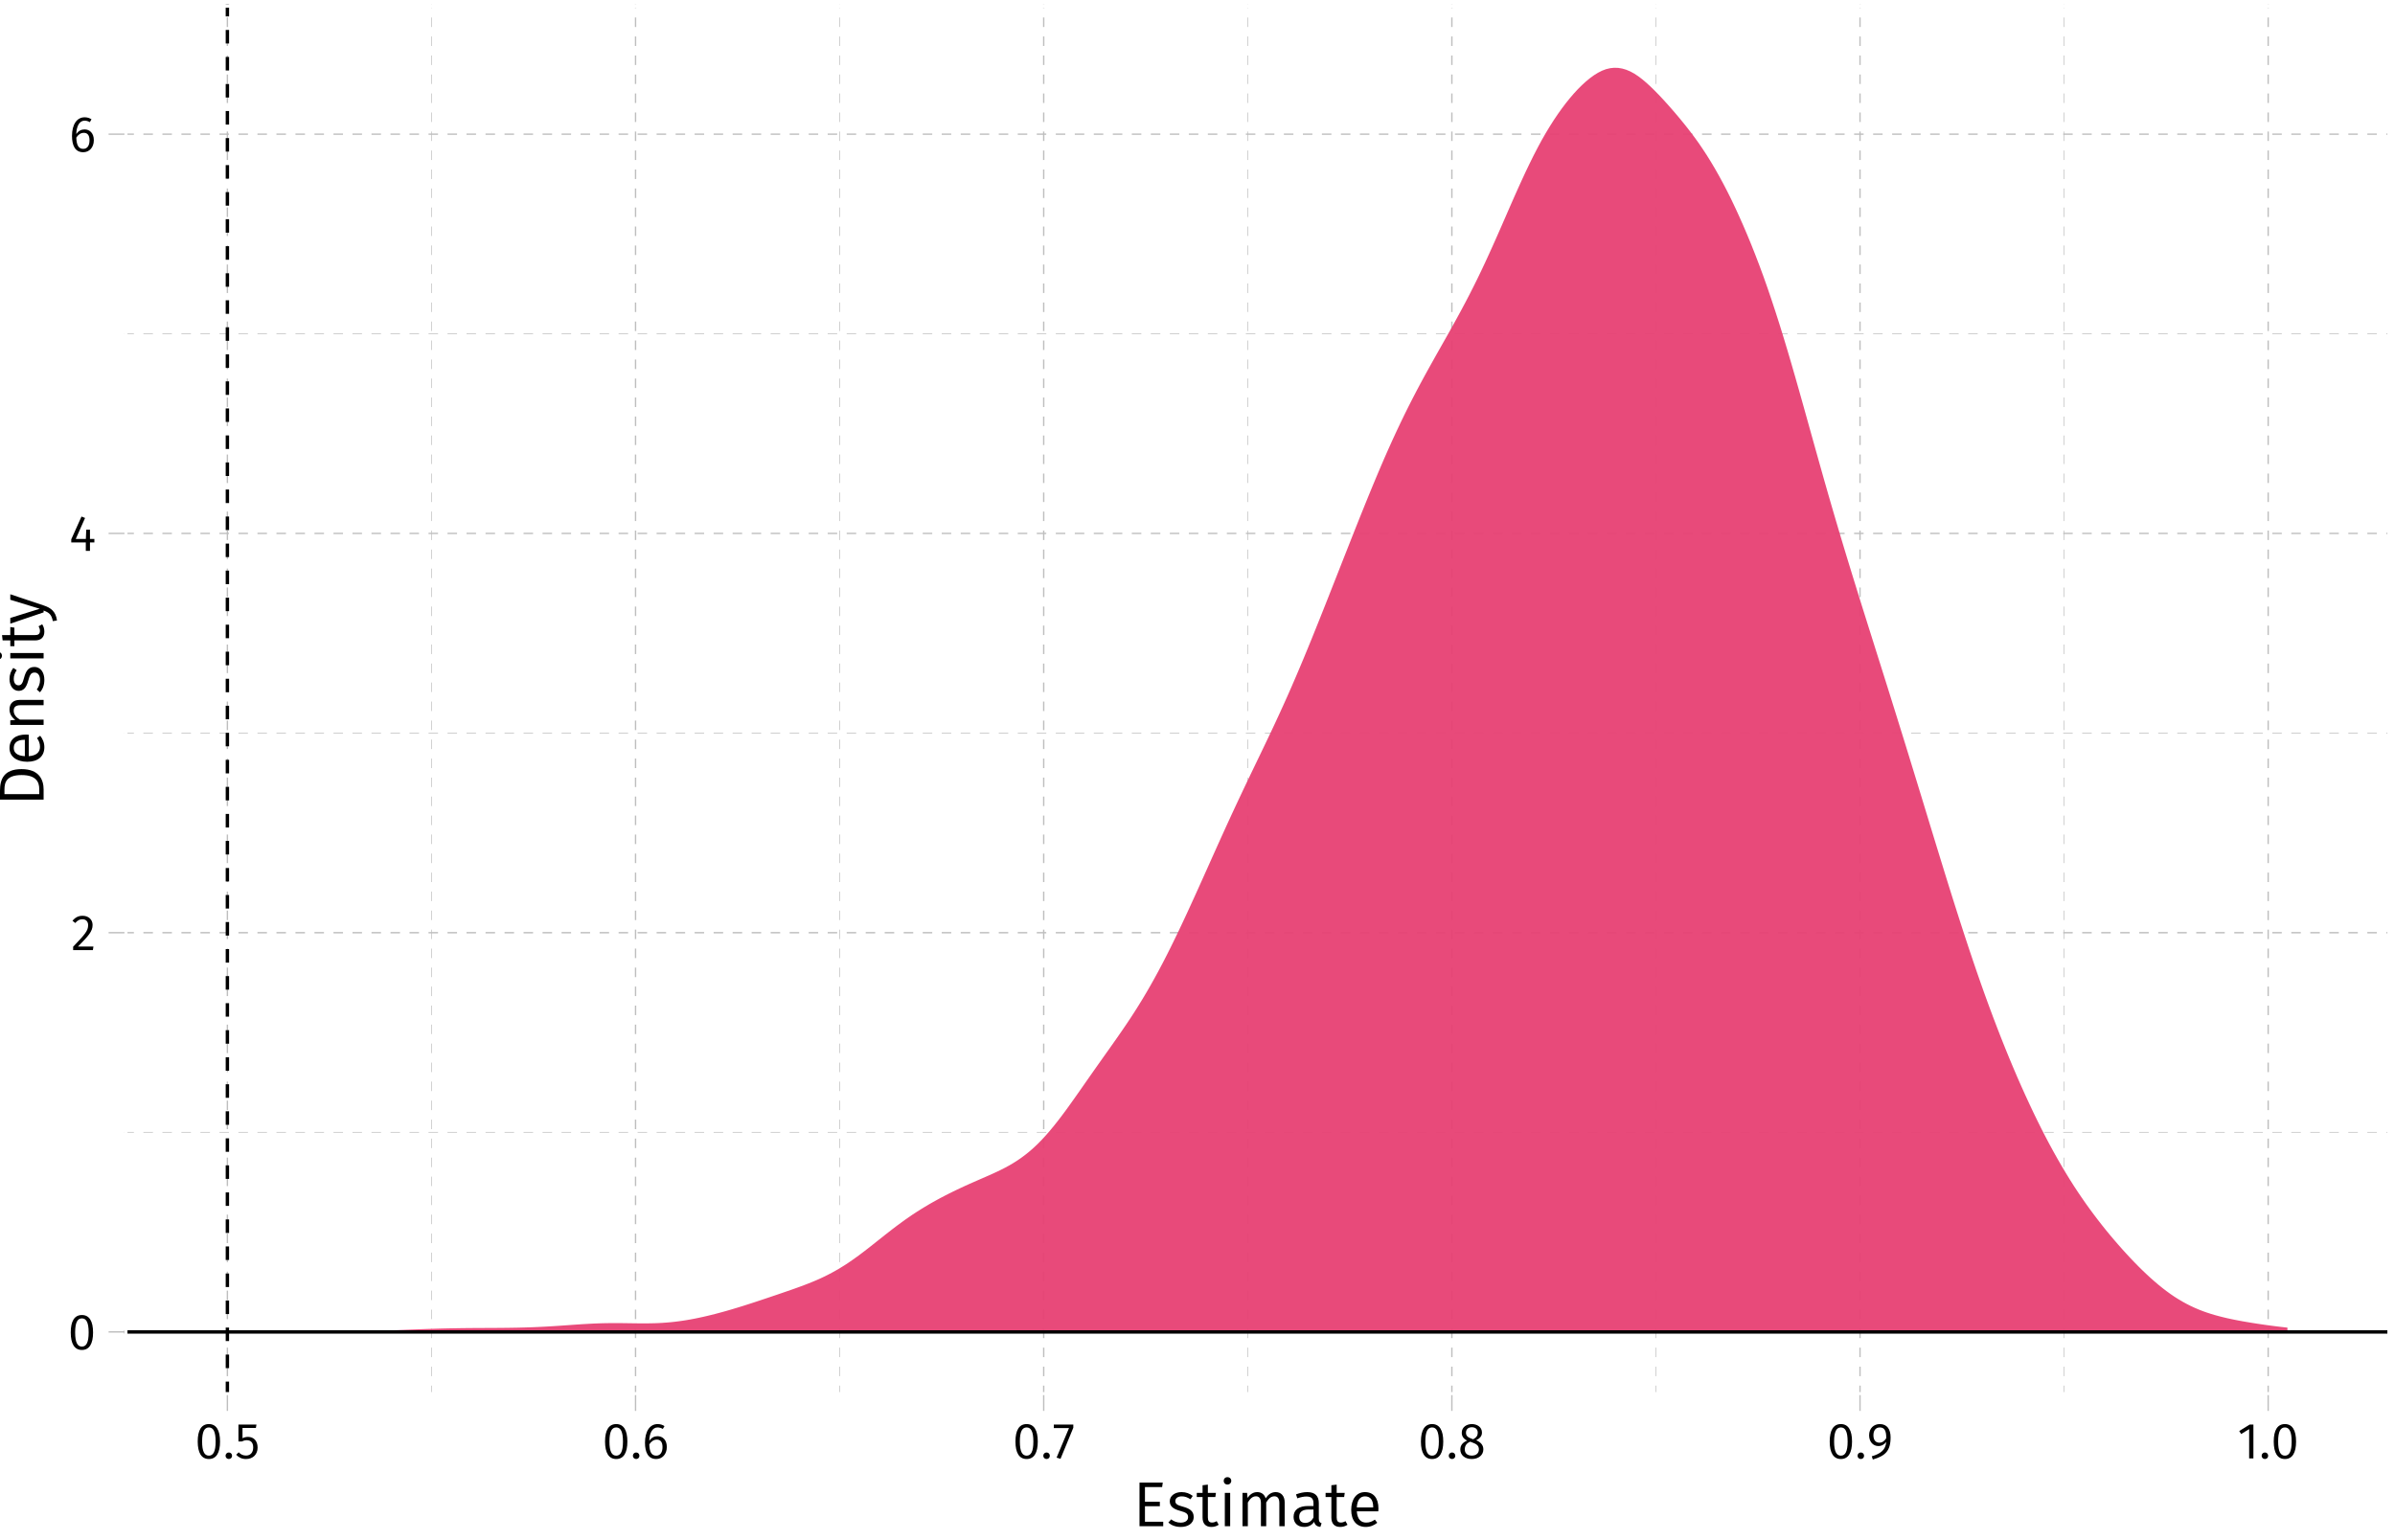
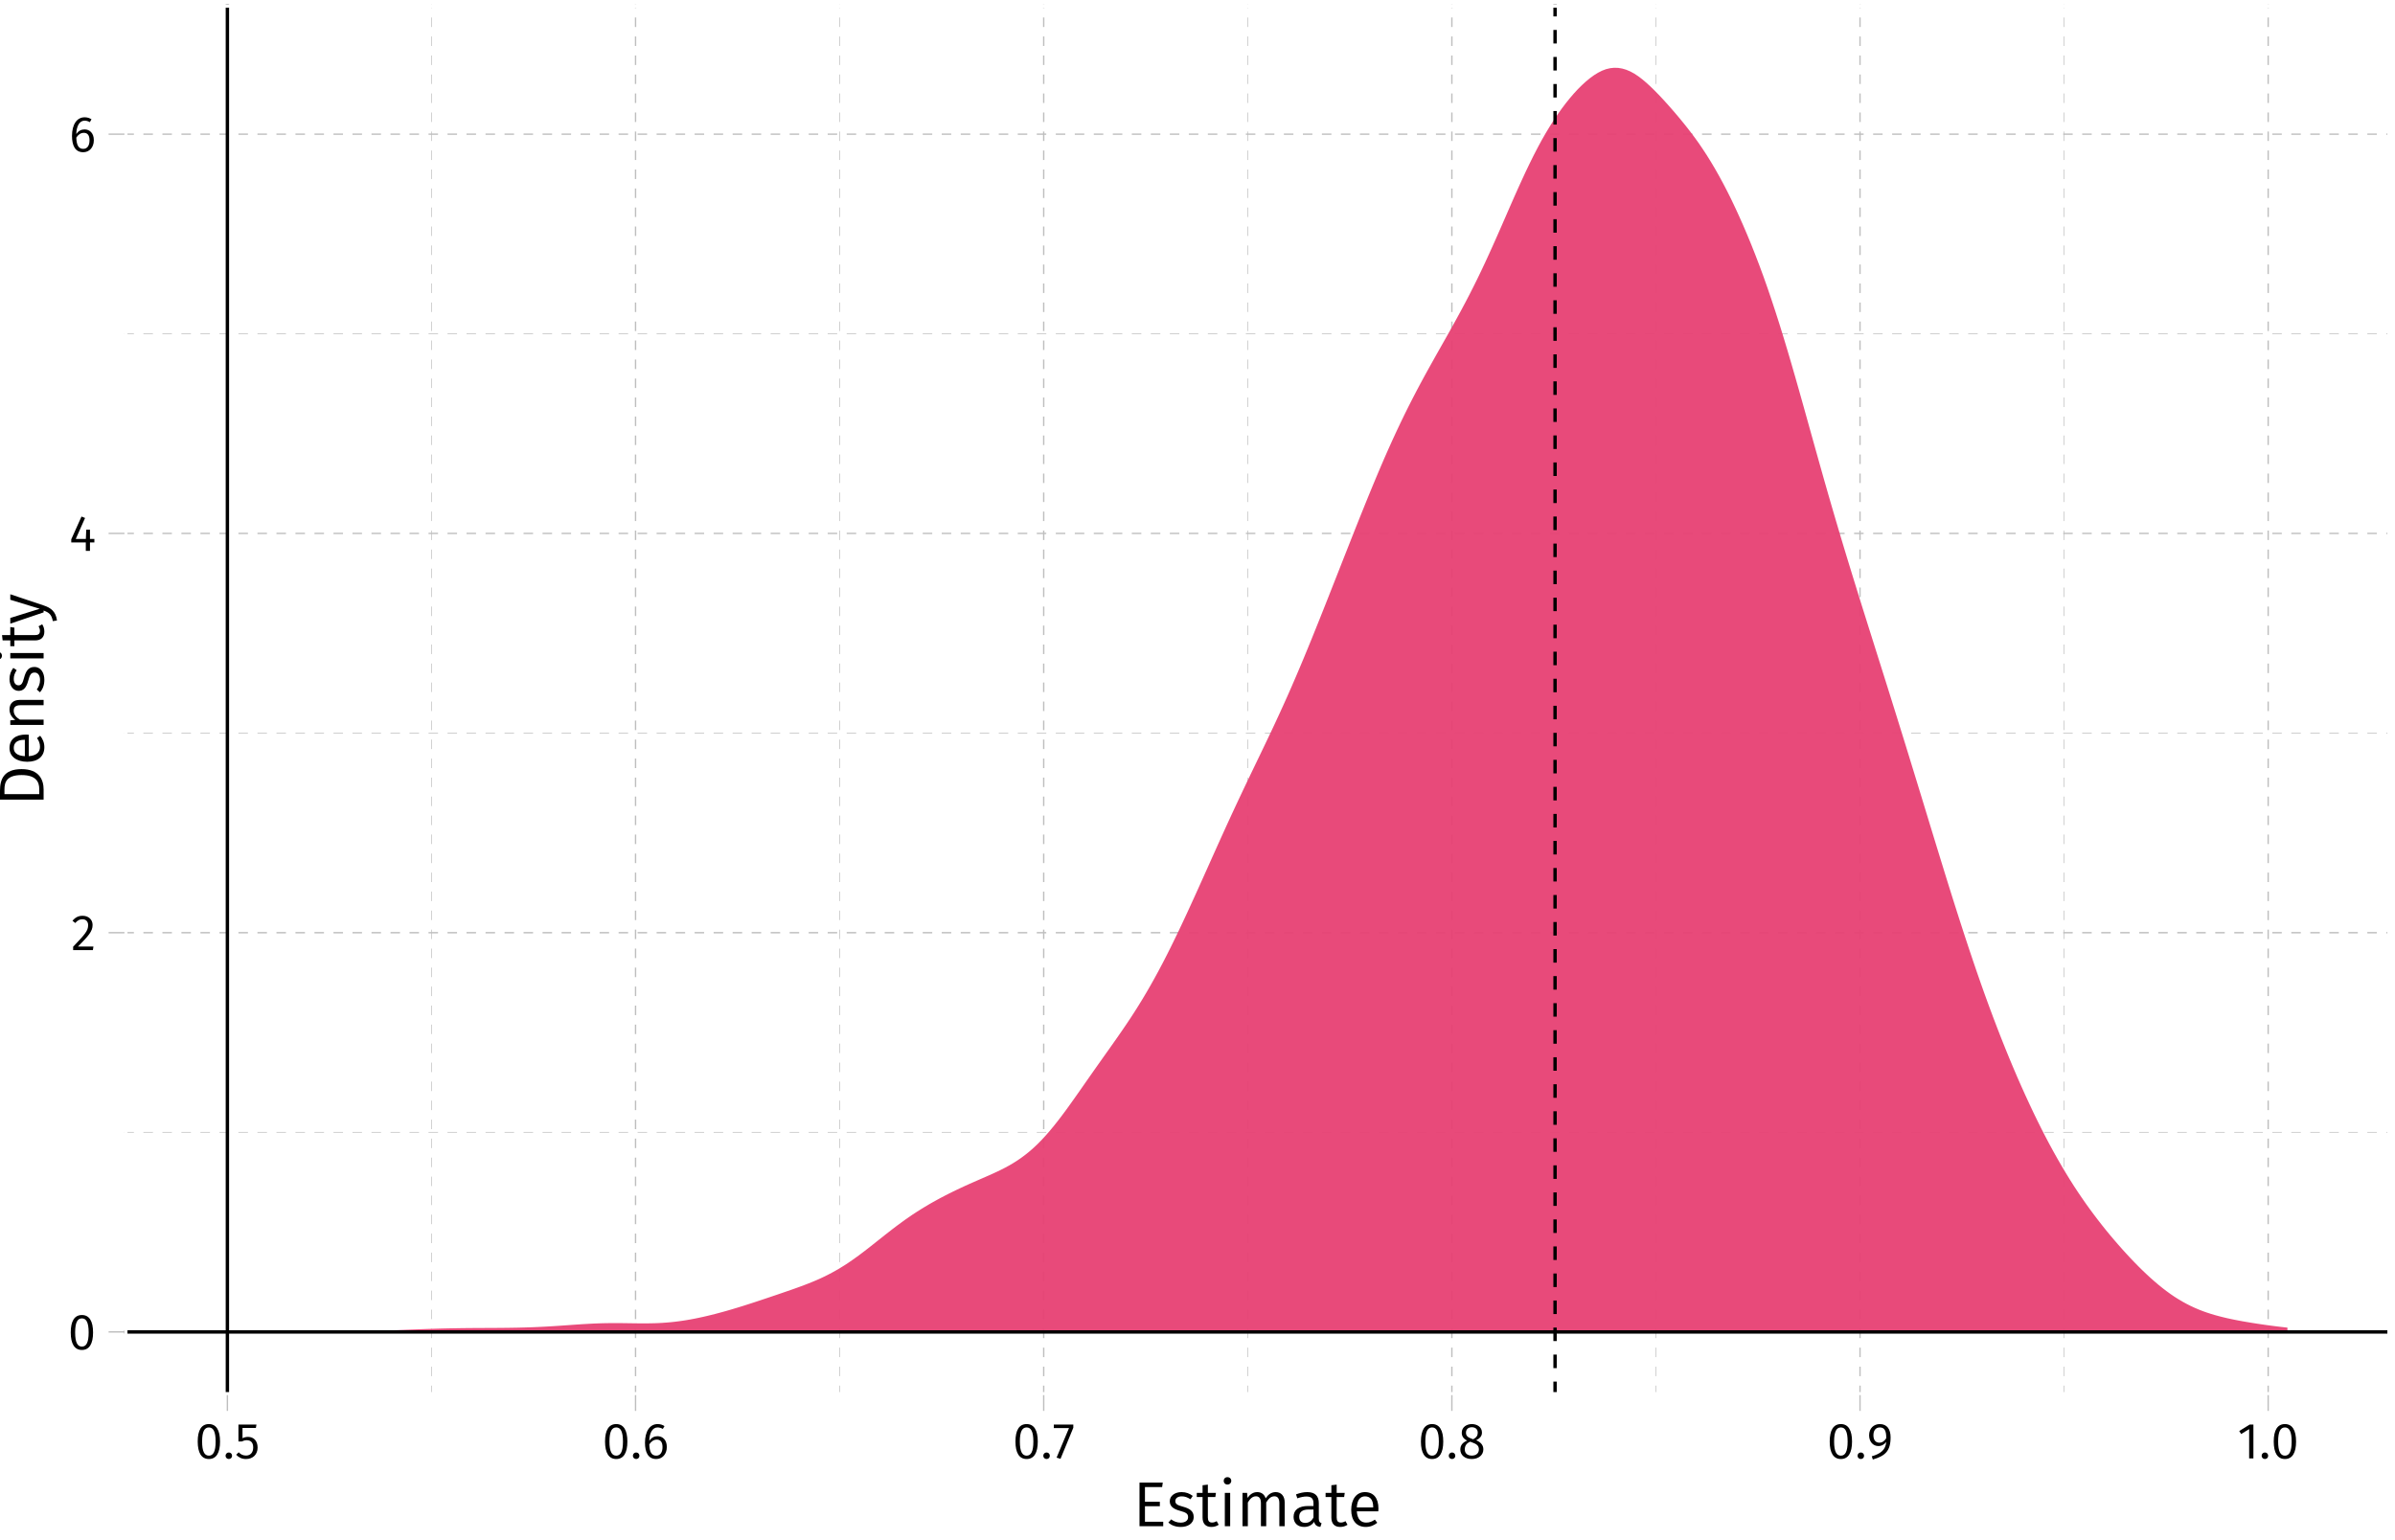
<svg xmlns="http://www.w3.org/2000/svg" xmlns:xlink="http://www.w3.org/1999/xlink" width="756pt" height="486pt" viewBox="0 0 756 486" version="1.1">
  <defs>
    <g>
      <symbol overflow="visible" id="glyph0-0">
        <path style="stroke:none;" d="M 8.688 -16.797 L 1.969 -16.797 L 1.969 5.594 L 8.688 5.594 Z M 7.828 -15.969 L 7.828 4.766 L 2.844 4.766 L 2.844 -15.969 Z M 5.188 -7.219 C 4.562 -7.219 3.703 -7.031 3.703 -6.594 C 3.703 -6.391 3.844 -6.219 4.078 -6.219 C 4.141 -6.219 4.203 -6.234 4.281 -6.266 C 4.562 -6.406 4.781 -6.453 5.125 -6.453 C 5.922 -6.453 6.094 -5.969 6.094 -5.344 C 6.094 -4.5 5.797 -4.172 4.641 -4.109 L 4.641 -2.766 C 4.641 -2.531 4.828 -2.391 5.047 -2.391 C 5.234 -2.391 5.438 -2.531 5.438 -2.766 L 5.438 -3.484 C 6.516 -3.641 6.953 -4.25 6.953 -5.375 C 6.953 -6.344 6.562 -7.219 5.188 -7.219 Z M 5.047 -1.922 C 4.719 -1.922 4.484 -1.688 4.484 -1.359 C 4.484 -1.031 4.719 -0.766 5.047 -0.766 C 5.359 -0.766 5.594 -1.031 5.594 -1.359 C 5.594 -1.688 5.359 -1.922 5.047 -1.922 Z M 5.047 -1.922 " />
      </symbol>
      <symbol overflow="visible" id="glyph0-1">
        <path style="stroke:none;" d="M 4.453 -10.844 C 2.094 -10.844 0.922 -8.906 0.922 -5.344 C 0.922 -1.781 2.094 0.188 4.453 0.188 C 6.797 0.188 7.969 -1.781 7.969 -5.328 C 7.969 -8.891 6.797 -10.844 4.453 -10.844 Z M 4.453 -9.781 C 5.828 -9.781 6.578 -8.516 6.578 -5.328 C 6.578 -2.156 5.828 -0.875 4.453 -0.875 C 3.062 -0.875 2.312 -2.156 2.312 -5.344 C 2.312 -8.516 3.062 -9.781 4.453 -9.781 Z M 4.453 -9.781 " />
      </symbol>
      <symbol overflow="visible" id="glyph0-2">
        <path style="stroke:none;" d="M 3.625 -10.844 C 2.297 -10.844 1.297 -10.312 0.438 -9.266 L 1.312 -8.562 C 2.016 -9.359 2.641 -9.75 3.562 -9.75 C 4.641 -9.75 5.375 -9.062 5.375 -7.891 C 5.375 -6.109 4.453 -5.078 0.641 -1.078 L 0.641 0 L 6.875 0 L 7.047 -1.141 L 2.172 -1.141 C 5.516 -4.531 6.781 -5.922 6.781 -7.953 C 6.781 -9.594 5.562 -10.844 3.625 -10.844 Z M 3.625 -10.844 " />
      </symbol>
      <symbol overflow="visible" id="glyph0-3">
        <path style="stroke:none;" d="M 7.953 -3.766 L 6.562 -3.766 L 6.562 -6.688 L 5.391 -6.688 L 5.266 -3.766 L 2.078 -3.766 L 5.016 -10.391 L 3.891 -10.844 L 0.656 -3.641 L 0.656 -2.672 L 5.25 -2.672 L 5.25 0 L 6.562 0 L 6.562 -2.672 L 7.953 -2.672 Z M 7.953 -3.766 " />
      </symbol>
      <symbol overflow="visible" id="glyph0-4">
        <path style="stroke:none;" d="M 4.875 -7.016 C 3.844 -7.016 2.969 -6.562 2.266 -5.562 C 2.344 -8.094 3.297 -9.781 4.891 -9.781 C 5.5 -9.781 6.047 -9.609 6.547 -9.312 L 7.078 -10.203 C 6.469 -10.609 5.781 -10.844 4.906 -10.844 C 2.438 -10.844 0.922 -8.531 0.922 -4.969 C 0.922 -1.969 1.891 0.188 4.469 0.188 C 6.344 0.188 7.812 -1.281 7.812 -3.609 C 7.812 -5.906 6.453 -7.016 4.875 -7.016 Z M 4.469 -0.875 C 2.969 -0.875 2.359 -2.062 2.281 -4.422 C 2.844 -5.328 3.656 -5.938 4.656 -5.938 C 5.703 -5.938 6.453 -5.312 6.453 -3.578 C 6.453 -1.969 5.781 -0.875 4.469 -0.875 Z M 4.469 -0.875 " />
      </symbol>
      <symbol overflow="visible" id="glyph0-5">
        <path style="stroke:none;" d="M 1.844 -1.875 C 1.266 -1.875 0.812 -1.406 0.812 -0.844 C 0.812 -0.266 1.266 0.188 1.844 0.188 C 2.453 0.188 2.875 -0.266 2.875 -0.844 C 2.875 -1.406 2.453 -1.875 1.844 -1.875 Z M 1.844 -1.875 " />
      </symbol>
      <symbol overflow="visible" id="glyph0-6">
        <path style="stroke:none;" d="M 6.859 -10.688 L 1.172 -10.688 L 1.172 -5.344 L 2.219 -5.344 C 2.75 -5.609 3.188 -5.75 3.797 -5.75 C 4.938 -5.75 5.828 -5.141 5.828 -3.453 C 5.828 -1.844 4.938 -0.906 3.562 -0.906 C 2.609 -0.906 1.922 -1.25 1.25 -1.938 L 0.453 -1.156 C 1.266 -0.312 2.219 0.188 3.562 0.188 C 5.781 0.188 7.219 -1.297 7.219 -3.422 C 7.219 -5.531 6 -6.797 4.188 -6.797 C 3.578 -6.797 3.016 -6.656 2.453 -6.375 L 2.453 -9.625 L 6.672 -9.625 Z M 6.859 -10.688 " />
      </symbol>
      <symbol overflow="visible" id="glyph0-7">
        <path style="stroke:none;" d="M 6.578 -10.688 L 0.422 -10.688 L 0.422 -9.578 L 5.219 -9.578 L 1.297 -0.25 L 2.531 0.141 L 6.578 -9.688 Z M 6.578 -10.688 " />
      </symbol>
      <symbol overflow="visible" id="glyph0-8">
        <path style="stroke:none;" d="M 5.75 -5.734 C 6.969 -6.359 7.578 -7.078 7.578 -8.156 C 7.578 -9.969 5.969 -10.844 4.391 -10.844 C 2.781 -10.844 1.203 -9.906 1.203 -8.125 C 1.203 -7.016 1.734 -6.203 2.906 -5.625 C 1.547 -5.062 0.75 -4.203 0.75 -2.812 C 0.75 -1.062 2.172 0.188 4.359 0.188 C 6.516 0.188 8.016 -1.062 8.016 -2.844 C 8.016 -4.188 7.234 -5.109 5.75 -5.734 Z M 4.391 -9.844 C 5.562 -9.844 6.25 -9.172 6.25 -8.109 C 6.25 -7.188 5.828 -6.609 4.812 -6.047 L 4.5 -6.156 C 3.234 -6.594 2.531 -7.031 2.531 -8.109 C 2.531 -9.219 3.266 -9.844 4.391 -9.844 Z M 4.375 -0.891 C 3.016 -0.891 2.156 -1.594 2.156 -2.812 C 2.156 -4.016 2.688 -4.766 3.844 -5.281 L 4.266 -5.141 C 5.984 -4.531 6.609 -4.016 6.609 -2.828 C 6.609 -1.641 5.75 -0.891 4.375 -0.891 Z M 4.375 -0.891 " />
      </symbol>
      <symbol overflow="visible" id="glyph0-9">
        <path style="stroke:none;" d="M 4.125 -10.844 C 2.266 -10.844 0.75 -9.547 0.75 -7.328 C 0.75 -5.219 2.031 -3.906 3.703 -3.906 C 4.781 -3.906 5.641 -4.484 6.141 -5.234 C 6.031 -2.734 4.344 -1.453 1.594 -0.672 L 1.922 0.344 C 5.766 -0.781 7.531 -2.281 7.531 -6.656 C 7.531 -9.203 6.422 -10.844 4.125 -10.844 Z M 3.969 -4.969 C 2.875 -4.969 2.109 -5.734 2.109 -7.297 C 2.109 -8.875 2.859 -9.781 4.156 -9.781 C 5.547 -9.781 6.203 -8.797 6.156 -6.375 C 5.609 -5.5 4.906 -4.969 3.969 -4.969 Z M 3.969 -4.969 " />
      </symbol>
      <symbol overflow="visible" id="glyph0-10">
        <path style="stroke:none;" d="M 5.062 -10.688 L 3.875 -10.688 L 0.594 -8.656 L 1.188 -7.703 L 3.719 -9.25 L 3.719 0 L 5.062 0 Z M 5.062 -10.688 " />
      </symbol>
      <symbol overflow="visible" id="glyph1-0">
        <path style="stroke:none;" d="M 10.859 -21 L 2.453 -21 L 2.453 7 L 10.859 7 Z M 9.781 -19.953 L 9.781 5.953 L 3.562 5.953 L 3.562 -19.953 Z M 6.484 -9.016 C 5.703 -9.016 4.625 -8.781 4.625 -8.234 C 4.625 -7.984 4.797 -7.781 5.094 -7.781 C 5.188 -7.781 5.266 -7.797 5.359 -7.844 C 5.703 -8 5.984 -8.062 6.406 -8.062 C 7.406 -8.062 7.625 -7.453 7.625 -6.688 C 7.625 -5.625 7.234 -5.219 5.797 -5.141 L 5.797 -3.453 C 5.797 -3.156 6.047 -2.984 6.297 -2.984 C 6.547 -2.984 6.797 -3.156 6.797 -3.453 L 6.797 -4.359 C 8.141 -4.562 8.703 -5.312 8.703 -6.719 C 8.703 -7.922 8.203 -9.016 6.484 -9.016 Z M 6.297 -2.406 C 5.906 -2.406 5.594 -2.094 5.594 -1.703 C 5.594 -1.281 5.906 -0.953 6.297 -0.953 C 6.703 -0.953 7 -1.281 7 -1.703 C 7 -2.094 6.703 -2.406 6.297 -2.406 Z M 6.297 -2.406 " />
      </symbol>
      <symbol overflow="visible" id="glyph1-1">
        <path style="stroke:none;" d="M 9.406 -13.766 L 2.062 -13.766 L 2.062 0 L 9.547 0 L 9.547 -1.406 L 3.781 -1.406 L 3.781 -6.312 L 8.484 -6.312 L 8.484 -7.719 L 3.781 -7.719 L 3.781 -12.359 L 9.203 -12.359 Z M 9.406 -13.766 " />
      </symbol>
      <symbol overflow="visible" id="glyph1-2">
        <path style="stroke:none;" d="M 4.734 -10.766 C 2.594 -10.766 1.016 -9.562 1.016 -7.906 C 1.016 -6.422 1.922 -5.484 4.188 -4.875 C 6.266 -4.312 6.797 -3.922 6.797 -2.812 C 6.797 -1.766 5.859 -1.125 4.453 -1.125 C 3.281 -1.125 2.312 -1.516 1.453 -2.156 L 0.562 -1.141 C 1.484 -0.344 2.719 0.234 4.5 0.234 C 6.625 0.234 8.562 -0.781 8.562 -2.922 C 8.562 -4.766 7.312 -5.594 5.094 -6.188 C 3.359 -6.641 2.766 -7.047 2.766 -7.938 C 2.766 -8.844 3.562 -9.422 4.797 -9.422 C 5.797 -9.422 6.594 -9.125 7.547 -8.5 L 8.266 -9.562 C 7.266 -10.312 6.188 -10.766 4.734 -10.766 Z M 4.734 -10.766 " />
      </symbol>
      <symbol overflow="visible" id="glyph1-3">
        <path style="stroke:none;" d="M 6.5 -1.594 C 5.984 -1.297 5.547 -1.156 5.047 -1.156 C 4.094 -1.156 3.719 -1.688 3.719 -2.781 L 3.719 -9.219 L 6.078 -9.219 L 6.266 -10.516 L 3.719 -10.516 L 3.719 -13.125 L 2.047 -12.938 L 2.047 -10.516 L 0.219 -10.516 L 0.219 -9.219 L 2.047 -9.219 L 2.047 -2.703 C 2.047 -0.781 3.078 0.234 4.812 0.234 C 5.703 0.234 6.453 0 7.141 -0.453 Z M 6.5 -1.594 " />
      </symbol>
      <symbol overflow="visible" id="glyph1-4">
        <path style="stroke:none;" d="M 2.781 -15.484 C 2.078 -15.484 1.594 -14.984 1.594 -14.312 C 1.594 -13.656 2.078 -13.156 2.781 -13.156 C 3.5 -13.156 3.984 -13.656 3.984 -14.312 C 3.984 -14.984 3.5 -15.484 2.781 -15.484 Z M 3.641 -10.516 L 1.953 -10.516 L 1.953 0 L 3.641 0 Z M 3.641 -10.516 " />
      </symbol>
      <symbol overflow="visible" id="glyph1-5">
        <path style="stroke:none;" d="M 12.438 -10.766 C 11.016 -10.766 10.016 -9.953 9.266 -8.797 C 8.875 -10.016 7.938 -10.766 6.625 -10.766 C 5.266 -10.766 4.281 -10.016 3.547 -8.938 L 3.406 -10.516 L 1.953 -10.516 L 1.953 0 L 3.641 0 L 3.641 -7.5 C 4.359 -8.656 5.062 -9.438 6.219 -9.438 C 7.078 -9.438 7.766 -8.922 7.766 -7.297 L 7.766 0 L 9.438 0 L 9.438 -7.5 C 10.188 -8.656 10.859 -9.438 12.047 -9.438 C 12.906 -9.438 13.578 -8.922 13.578 -7.297 L 13.578 0 L 15.266 0 L 15.266 -7.547 C 15.266 -9.516 14.156 -10.766 12.438 -10.766 Z M 12.438 -10.766 " />
      </symbol>
      <symbol overflow="visible" id="glyph1-6">
        <path style="stroke:none;" d="M 8.922 -2.422 L 8.922 -7.297 C 8.922 -9.484 7.781 -10.766 5.281 -10.766 C 4.125 -10.766 2.984 -10.516 1.719 -10.047 L 2.141 -8.797 C 3.219 -9.188 4.188 -9.375 4.984 -9.375 C 6.5 -9.375 7.234 -8.781 7.234 -7.219 L 7.234 -6.375 L 5.516 -6.375 C 2.641 -6.375 0.953 -5.188 0.953 -2.938 C 0.953 -1.062 2.203 0.234 4.281 0.234 C 5.578 0.234 6.703 -0.266 7.438 -1.375 C 7.719 -0.312 8.375 0.094 9.406 0.234 L 9.797 -0.938 C 9.234 -1.141 8.922 -1.438 8.922 -2.422 Z M 4.656 -1.047 C 3.406 -1.047 2.734 -1.734 2.734 -3.016 C 2.734 -4.516 3.781 -5.266 5.734 -5.266 L 7.234 -5.266 L 7.234 -2.766 C 6.641 -1.625 5.797 -1.047 4.656 -1.047 Z M 4.656 -1.047 " />
      </symbol>
      <symbol overflow="visible" id="glyph1-7">
        <path style="stroke:none;" d="M 9.781 -5.594 C 9.781 -8.781 8.312 -10.766 5.5 -10.766 C 2.812 -10.766 1.188 -8.453 1.188 -5.156 C 1.188 -1.812 2.875 0.234 5.781 0.234 C 7.219 0.234 8.375 -0.266 9.406 -1.078 L 8.656 -2.078 C 7.734 -1.438 6.953 -1.141 5.906 -1.141 C 4.297 -1.141 3.141 -2.141 2.953 -4.688 L 9.734 -4.688 C 9.766 -4.906 9.781 -5.234 9.781 -5.594 Z M 8.125 -5.922 L 2.953 -5.922 C 3.094 -8.375 4.078 -9.422 5.547 -9.422 C 7.281 -9.422 8.125 -8.203 8.125 -6.078 Z M 8.125 -5.922 " />
      </symbol>
      <symbol overflow="visible" id="glyph2-0">
        <path style="stroke:none;" d="M -21 -10.859 L -21 -2.453 L 7 -2.453 L 7 -10.859 Z M -19.953 -9.781 L 5.953 -9.781 L 5.953 -3.562 L -19.953 -3.562 Z M -9.016 -6.484 C -9.016 -5.703 -8.781 -4.625 -8.234 -4.625 C -7.984 -4.625 -7.781 -4.797 -7.781 -5.094 C -7.781 -5.188 -7.797 -5.266 -7.844 -5.359 C -8 -5.703 -8.062 -5.984 -8.062 -6.406 C -8.062 -7.406 -7.453 -7.625 -6.688 -7.625 C -5.625 -7.625 -5.219 -7.234 -5.141 -5.797 L -3.453 -5.797 C -3.156 -5.797 -2.984 -6.047 -2.984 -6.297 C -2.984 -6.547 -3.156 -6.797 -3.453 -6.797 L -4.359 -6.797 C -4.562 -8.141 -5.312 -8.703 -6.719 -8.703 C -7.922 -8.703 -9.016 -8.203 -9.016 -6.484 Z M -2.406 -6.297 C -2.406 -5.906 -2.094 -5.594 -1.703 -5.594 C -1.281 -5.594 -0.953 -5.906 -0.953 -6.297 C -0.953 -6.703 -1.281 -7 -1.703 -7 C -2.094 -7 -2.406 -6.703 -2.406 -6.297 Z M -2.406 -6.297 " />
      </symbol>
      <symbol overflow="visible" id="glyph2-1">
        <path style="stroke:none;" d="M -13.766 -4.906 L -13.766 -2.062 L 0 -2.062 L 0 -5.266 C 0 -8.203 -1.312 -11.688 -6.953 -11.688 C -12.656 -11.688 -13.766 -8.344 -13.766 -4.906 Z M -12.359 -5.266 C -12.359 -7.5 -11.703 -9.812 -6.953 -9.812 C -2.344 -9.812 -1.375 -7.594 -1.375 -5.406 L -1.375 -3.781 L -12.359 -3.781 Z M -12.359 -5.266 " />
      </symbol>
      <symbol overflow="visible" id="glyph2-2">
        <path style="stroke:none;" d="M -5.594 -9.781 C -8.781 -9.781 -10.766 -8.312 -10.766 -5.5 C -10.766 -2.812 -8.453 -1.188 -5.156 -1.188 C -1.812 -1.188 0.234 -2.875 0.234 -5.781 C 0.234 -7.219 -0.266 -8.375 -1.078 -9.406 L -2.078 -8.656 C -1.438 -7.734 -1.141 -6.953 -1.141 -5.906 C -1.141 -4.297 -2.141 -3.141 -4.688 -2.953 L -4.688 -9.734 C -4.906 -9.766 -5.234 -9.781 -5.594 -9.781 Z M -5.922 -8.125 L -5.922 -2.953 C -8.375 -3.094 -9.422 -4.078 -9.422 -5.547 C -9.422 -7.281 -8.203 -8.125 -6.078 -8.125 Z M -5.922 -8.125 " />
      </symbol>
      <symbol overflow="visible" id="glyph2-3">
        <path style="stroke:none;" d="M -10.766 -6.844 C -10.766 -5.422 -10.016 -4.312 -8.938 -3.547 L -10.516 -3.406 L -10.516 -1.953 L 0 -1.953 L 0 -3.641 L -7.5 -3.641 C -8.656 -4.359 -9.438 -5.203 -9.438 -6.438 C -9.438 -7.516 -8.922 -8.188 -7.297 -8.188 L 0 -8.188 L 0 -9.859 L -7.547 -9.859 C -9.547 -9.859 -10.766 -8.766 -10.766 -6.844 Z M -10.766 -6.844 " />
      </symbol>
      <symbol overflow="visible" id="glyph2-4">
        <path style="stroke:none;" d="M -10.766 -4.734 C -10.766 -2.594 -9.562 -1.016 -7.906 -1.016 C -6.422 -1.016 -5.484 -1.922 -4.875 -4.188 C -4.312 -6.266 -3.922 -6.797 -2.812 -6.797 C -1.766 -6.797 -1.125 -5.859 -1.125 -4.453 C -1.125 -3.281 -1.516 -2.312 -2.156 -1.453 L -1.141 -0.562 C -0.344 -1.484 0.234 -2.719 0.234 -4.5 C 0.234 -6.625 -0.781 -8.562 -2.922 -8.562 C -4.766 -8.562 -5.594 -7.312 -6.188 -5.094 C -6.641 -3.359 -7.047 -2.766 -7.938 -2.766 C -8.844 -2.766 -9.422 -3.562 -9.422 -4.797 C -9.422 -5.797 -9.125 -6.594 -8.5 -7.547 L -9.562 -8.266 C -10.312 -7.266 -10.766 -6.188 -10.766 -4.734 Z M -10.766 -4.734 " />
      </symbol>
      <symbol overflow="visible" id="glyph2-5">
        <path style="stroke:none;" d="M -15.484 -2.781 C -15.484 -2.078 -14.984 -1.594 -14.312 -1.594 C -13.656 -1.594 -13.156 -2.078 -13.156 -2.781 C -13.156 -3.5 -13.656 -3.984 -14.312 -3.984 C -14.984 -3.984 -15.484 -3.5 -15.484 -2.781 Z M -10.516 -3.641 L -10.516 -1.953 L 0 -1.953 L 0 -3.641 Z M -10.516 -3.641 " />
      </symbol>
      <symbol overflow="visible" id="glyph2-6">
        <path style="stroke:none;" d="M -1.594 -6.5 C -1.297 -5.984 -1.156 -5.547 -1.156 -5.047 C -1.156 -4.094 -1.688 -3.719 -2.781 -3.719 L -9.219 -3.719 L -9.219 -6.078 L -10.516 -6.266 L -10.516 -3.719 L -13.125 -3.719 L -12.938 -2.047 L -10.516 -2.047 L -10.516 -0.219 L -9.219 -0.219 L -9.219 -2.047 L -2.703 -2.047 C -0.781 -2.047 0.234 -3.078 0.234 -4.812 C 0.234 -5.703 0 -6.453 -0.453 -7.141 Z M -1.594 -6.5 " />
      </symbol>
      <symbol overflow="visible" id="glyph2-7">
        <path style="stroke:none;" d="M -10.516 -9.5 L -10.516 -7.766 L -1.219 -4.922 L -10.516 -2.016 L -10.516 -0.219 L 0 -3.781 L 0 -4.359 C 1.688 -3.734 2.5 -3.156 2.906 -1.016 L 4.219 -1.219 C 3.859 -4.047 2.297 -5.219 0.062 -5.953 Z M -10.516 -9.5 " />
      </symbol>
    </g>
    <clipPath id="clip1">
      <path d="M 39.266 1.441 L 755.559 1.441 L 755.559 441.52 L 39.266 441.52 Z M 39.266 1.441 " />
    </clipPath>
    <clipPath id="clip2">
      <path d="M 39.266 357 L 755 357 L 755 358 L 39.266 358 Z M 39.266 357 " />
    </clipPath>
    <clipPath id="clip3">
      <path d="M 39.266 231 L 755 231 L 755 232 L 39.266 232 Z M 39.266 231 " />
    </clipPath>
    <clipPath id="clip4">
      <path d="M 39.266 105 L 755 105 L 755 106 L 39.266 106 Z M 39.266 105 " />
    </clipPath>
    <clipPath id="clip5">
      <path d="M 136 1.441 L 137 1.441 L 137 441 L 136 441 Z M 136 1.441 " />
    </clipPath>
    <clipPath id="clip6">
      <path d="M 264 1.441 L 266 1.441 L 266 441 L 264 441 Z M 264 1.441 " />
    </clipPath>
    <clipPath id="clip7">
      <path d="M 393 1.441 L 394 1.441 L 394 441 L 393 441 Z M 393 1.441 " />
    </clipPath>
    <clipPath id="clip8">
      <path d="M 522 1.441 L 523 1.441 L 523 441 L 522 441 Z M 522 1.441 " />
    </clipPath>
    <clipPath id="clip9">
      <path d="M 651 1.441 L 652 1.441 L 652 441 L 651 441 Z M 651 1.441 " />
    </clipPath>
    <clipPath id="clip10">
      <path d="M 39.266 420 L 755 420 L 755 421 L 39.266 421 Z M 39.266 420 " />
    </clipPath>
    <clipPath id="clip11">
      <path d="M 39.266 294 L 755 294 L 755 295 L 39.266 295 Z M 39.266 294 " />
    </clipPath>
    <clipPath id="clip12">
      <path d="M 39.266 168 L 755 168 L 755 169 L 39.266 169 Z M 39.266 168 " />
    </clipPath>
    <clipPath id="clip13">
      <path d="M 39.266 42 L 755 42 L 755 43 L 39.266 43 Z M 39.266 42 " />
    </clipPath>
    <clipPath id="clip14">
      <path d="M 71 1.441 L 72 1.441 L 72 441 L 71 441 Z M 71 1.441 " />
    </clipPath>
    <clipPath id="clip15">
      <path d="M 200 1.441 L 201 1.441 L 201 441 L 200 441 Z M 200 1.441 " />
    </clipPath>
    <clipPath id="clip16">
      <path d="M 329 1.441 L 330 1.441 L 330 441 L 329 441 Z M 329 1.441 " />
    </clipPath>
    <clipPath id="clip17">
      <path d="M 458 1.441 L 459 1.441 L 459 441 L 458 441 Z M 458 1.441 " />
    </clipPath>
    <clipPath id="clip18">
      <path d="M 586 1.441 L 588 1.441 L 588 441 L 586 441 Z M 586 1.441 " />
    </clipPath>
    <clipPath id="clip19">
      <path d="M 715 1.441 L 717 1.441 L 717 441 L 715 441 Z M 715 1.441 " />
    </clipPath>
    <clipPath id="clip20">
      <path d="M 71 1.441 L 73 1.441 L 73 441.52 L 71 441.52 Z M 71 1.441 " />
    </clipPath>
    <clipPath id="clip21">
+       <path d="M 490 1.441 L 492 1.441 L 492 441.52 L 490 441.52 Z M 490 1.441 " />
+     </clipPath>
+     <clipPath id="clip22">
      <path d="M 39.266 420 L 755.559 420 L 755.559 422 L 39.266 422 Z M 39.266 420 " />
    </clipPath>
-     <clipPath id="clip22">
+     <clipPath id="clip23">
      <path d="M 39.266 1.441 L 755.559 1.441 L 755.559 441.52 L 39.266 441.52 Z M 39.266 1.441 " />
    </clipPath>
  </defs>
-   <g id="surface2784">
+   <g id="surface44479">
    <rect x="0" y="0" width="756" height="486" style="fill:rgb(100%,100%,100%);fill-opacity:1;stroke:none;" />
    <rect x="0" y="0" width="756" height="486" style="fill:rgb(100%,100%,100%);fill-opacity:1;stroke:none;" />
    <g clip-path="url(#clip1)" clip-rule="nonzero">
      <path style="fill:none;stroke-width:1.94;stroke-linecap:round;stroke-linejoin:round;stroke:rgb(100%,100%,100%);stroke-opacity:1;stroke-miterlimit:10;" d="M 39.266 440.52 L 754.559 440.52 L 754.559 1.441 L 39.266 1.441 Z M 39.266 440.52 " />
    </g>
    <g clip-path="url(#clip2)" clip-rule="nonzero">
      <path style="fill:none;stroke-width:0.213;stroke-linecap:butt;stroke-linejoin:round;stroke:rgb(74.51%,74.51%,74.51%);stroke-opacity:1;stroke-dasharray:3,3;stroke-miterlimit:10;" d="M 39.266 357.527 L 754.559 357.527 " />
    </g>
    <g clip-path="url(#clip3)" clip-rule="nonzero">
      <path style="fill:none;stroke-width:0.213;stroke-linecap:butt;stroke-linejoin:round;stroke:rgb(74.51%,74.51%,74.51%);stroke-opacity:1;stroke-dasharray:3,3;stroke-miterlimit:10;" d="M 39.266 231.465 L 754.559 231.465 " />
    </g>
    <g clip-path="url(#clip4)" clip-rule="nonzero">
      <path style="fill:none;stroke-width:0.213;stroke-linecap:butt;stroke-linejoin:round;stroke:rgb(74.51%,74.51%,74.51%);stroke-opacity:1;stroke-dasharray:3,3;stroke-miterlimit:10;" d="M 39.266 105.402 L 754.559 105.402 " />
    </g>
    <g clip-path="url(#clip5)" clip-rule="nonzero">
      <path style="fill:none;stroke-width:0.213;stroke-linecap:butt;stroke-linejoin:round;stroke:rgb(74.51%,74.51%,74.51%);stroke-opacity:1;stroke-dasharray:3,3;stroke-miterlimit:10;" d="M 136.199 440.52 L 136.199 1.441 " />
    </g>
    <g clip-path="url(#clip6)" clip-rule="nonzero">
      <path style="fill:none;stroke-width:0.213;stroke-linecap:butt;stroke-linejoin:round;stroke:rgb(74.51%,74.51%,74.51%);stroke-opacity:1;stroke-dasharray:3,3;stroke-miterlimit:10;" d="M 265.035 440.52 L 265.035 1.441 " />
    </g>
    <g clip-path="url(#clip7)" clip-rule="nonzero">
      <path style="fill:none;stroke-width:0.213;stroke-linecap:butt;stroke-linejoin:round;stroke:rgb(74.51%,74.51%,74.51%);stroke-opacity:1;stroke-dasharray:3,3;stroke-miterlimit:10;" d="M 393.871 440.52 L 393.871 1.441 " />
    </g>
    <g clip-path="url(#clip8)" clip-rule="nonzero">
      <path style="fill:none;stroke-width:0.213;stroke-linecap:butt;stroke-linejoin:round;stroke:rgb(74.51%,74.51%,74.51%);stroke-opacity:1;stroke-dasharray:3,3;stroke-miterlimit:10;" d="M 522.711 440.52 L 522.711 1.441 " />
    </g>
    <g clip-path="url(#clip9)" clip-rule="nonzero">
      <path style="fill:none;stroke-width:0.213;stroke-linecap:butt;stroke-linejoin:round;stroke:rgb(74.51%,74.51%,74.51%);stroke-opacity:1;stroke-dasharray:3,3;stroke-miterlimit:10;" d="M 651.547 440.52 L 651.547 1.441 " />
    </g>
    <g clip-path="url(#clip10)" clip-rule="nonzero">
      <path style="fill:none;stroke-width:0.427;stroke-linecap:butt;stroke-linejoin:round;stroke:rgb(74.51%,74.51%,74.51%);stroke-opacity:1;stroke-dasharray:3,3;stroke-miterlimit:10;" d="M 39.266 420.559 L 754.559 420.559 " />
    </g>
    <g clip-path="url(#clip11)" clip-rule="nonzero">
      <path style="fill:none;stroke-width:0.427;stroke-linecap:butt;stroke-linejoin:round;stroke:rgb(74.51%,74.51%,74.51%);stroke-opacity:1;stroke-dasharray:3,3;stroke-miterlimit:10;" d="M 39.266 294.496 L 754.559 294.496 " />
    </g>
    <g clip-path="url(#clip12)" clip-rule="nonzero">
      <path style="fill:none;stroke-width:0.427;stroke-linecap:butt;stroke-linejoin:round;stroke:rgb(74.51%,74.51%,74.51%);stroke-opacity:1;stroke-dasharray:3,3;stroke-miterlimit:10;" d="M 39.266 168.434 L 754.559 168.434 " />
    </g>
    <g clip-path="url(#clip13)" clip-rule="nonzero">
      <path style="fill:none;stroke-width:0.427;stroke-linecap:butt;stroke-linejoin:round;stroke:rgb(74.51%,74.51%,74.51%);stroke-opacity:1;stroke-dasharray:3,3;stroke-miterlimit:10;" d="M 39.266 42.371 L 754.559 42.371 " />
    </g>
    <g clip-path="url(#clip14)" clip-rule="nonzero">
      <path style="fill:none;stroke-width:0.427;stroke-linecap:butt;stroke-linejoin:round;stroke:rgb(74.51%,74.51%,74.51%);stroke-opacity:1;stroke-dasharray:3,3;stroke-miterlimit:10;" d="M 71.777 440.52 L 71.777 1.441 " />
    </g>
    <g clip-path="url(#clip15)" clip-rule="nonzero">
      <path style="fill:none;stroke-width:0.427;stroke-linecap:butt;stroke-linejoin:round;stroke:rgb(74.51%,74.51%,74.51%);stroke-opacity:1;stroke-dasharray:3,3;stroke-miterlimit:10;" d="M 200.617 440.52 L 200.617 1.441 " />
    </g>
    <g clip-path="url(#clip16)" clip-rule="nonzero">
      <path style="fill:none;stroke-width:0.427;stroke-linecap:butt;stroke-linejoin:round;stroke:rgb(74.51%,74.51%,74.51%);stroke-opacity:1;stroke-dasharray:3,3;stroke-miterlimit:10;" d="M 329.453 440.52 L 329.453 1.441 " />
    </g>
    <g clip-path="url(#clip17)" clip-rule="nonzero">
      <path style="fill:none;stroke-width:0.427;stroke-linecap:butt;stroke-linejoin:round;stroke:rgb(74.51%,74.51%,74.51%);stroke-opacity:1;stroke-dasharray:3,3;stroke-miterlimit:10;" d="M 458.293 440.52 L 458.293 1.441 " />
    </g>
    <g clip-path="url(#clip18)" clip-rule="nonzero">
      <path style="fill:none;stroke-width:0.427;stroke-linecap:butt;stroke-linejoin:round;stroke:rgb(74.51%,74.51%,74.51%);stroke-opacity:1;stroke-dasharray:3,3;stroke-miterlimit:10;" d="M 587.129 440.52 L 587.129 1.441 " />
    </g>
    <g clip-path="url(#clip19)" clip-rule="nonzero">
      <path style="fill:none;stroke-width:0.427;stroke-linecap:butt;stroke-linejoin:round;stroke:rgb(74.51%,74.51%,74.51%);stroke-opacity:1;stroke-dasharray:3,3;stroke-miterlimit:10;" d="M 715.969 440.52 L 715.969 1.441 " />
    </g>
    <path style=" stroke:none;fill-rule:nonzero;fill:rgb(90.196%,25.49%,45.098%);fill-opacity:0.949;" d="M 71.777 420.129 L 73.051 420.109 L 75.598 420.078 L 76.867 420.07 L 78.141 420.066 L 79.414 420.066 L 80.688 420.07 L 81.961 420.078 L 83.23 420.094 L 84.504 420.109 L 85.777 420.129 L 87.051 420.152 L 88.32 420.176 L 89.594 420.203 L 90.867 420.234 L 93.414 420.289 L 94.684 420.316 L 95.957 420.344 L 97.23 420.367 L 98.504 420.387 L 99.773 420.406 L 101.047 420.422 L 102.32 420.434 L 103.594 420.441 L 104.863 420.445 L 106.137 420.445 L 107.41 420.441 L 108.684 420.434 L 109.957 420.422 L 111.227 420.406 L 112.5 420.387 L 113.773 420.363 L 115.047 420.336 L 116.316 420.301 L 117.59 420.266 L 120.137 420.188 L 121.406 420.141 L 122.68 420.098 L 123.953 420.047 L 125.227 420 L 126.5 419.949 L 127.77 419.898 L 130.316 419.797 L 131.59 419.75 L 132.859 419.703 L 134.133 419.656 L 135.406 419.613 L 136.68 419.574 L 137.949 419.535 L 139.223 419.5 L 140.496 419.469 L 141.77 419.441 L 143.043 419.418 L 144.312 419.395 L 145.586 419.375 L 146.859 419.359 L 148.133 419.348 L 149.402 419.336 L 150.676 419.328 L 151.949 419.324 L 153.223 419.316 L 154.492 419.312 L 158.312 419.289 L 159.586 419.273 L 160.855 419.258 L 162.129 419.238 L 163.402 419.215 L 164.676 419.184 L 165.945 419.148 L 167.219 419.109 L 168.492 419.059 L 169.766 419.004 L 171.035 418.945 L 172.309 418.879 L 173.582 418.805 L 174.855 418.727 L 176.129 418.645 L 177.398 418.559 L 181.219 418.289 L 182.488 418.203 L 183.762 418.117 L 185.035 418.043 L 186.309 417.973 L 187.578 417.91 L 188.852 417.859 L 190.125 417.82 L 191.398 417.793 L 192.672 417.777 L 193.941 417.773 L 195.215 417.773 L 196.488 417.785 L 197.762 417.801 L 199.031 417.82 L 201.578 417.852 L 202.852 417.859 L 204.125 417.855 L 205.395 417.84 L 206.668 417.809 L 207.941 417.762 L 209.215 417.688 L 210.484 417.598 L 211.758 417.484 L 213.031 417.348 L 214.305 417.188 L 215.574 417.008 L 216.848 416.805 L 218.121 416.582 L 219.395 416.34 L 220.668 416.078 L 221.938 415.801 L 223.211 415.508 L 224.484 415.199 L 225.758 414.879 L 227.027 414.543 L 228.301 414.199 L 229.574 413.84 L 230.848 413.469 L 232.117 413.09 L 233.391 412.703 L 234.664 412.309 L 235.938 411.902 L 237.211 411.492 L 238.48 411.078 L 239.754 410.656 L 242.301 409.805 L 243.57 409.375 L 244.844 408.945 L 246.117 408.512 L 247.391 408.074 L 248.66 407.637 L 249.934 407.195 L 251.207 406.746 L 252.48 406.285 L 253.754 405.812 L 255.023 405.324 L 256.297 404.812 L 257.57 404.281 L 258.844 403.719 L 260.113 403.121 L 261.387 402.488 L 262.66 401.82 L 263.934 401.113 L 265.203 400.367 L 266.477 399.578 L 267.75 398.75 L 269.023 397.875 L 270.297 396.969 L 271.566 396.035 L 272.84 395.07 L 274.113 394.086 L 275.387 393.086 L 276.656 392.078 L 279.203 390.055 L 280.477 389.059 L 281.746 388.07 L 283.02 387.105 L 284.293 386.16 L 285.566 385.238 L 286.84 384.344 L 288.109 383.48 L 289.383 382.648 L 290.656 381.844 L 291.93 381.062 L 293.199 380.309 L 294.473 379.578 L 295.746 378.871 L 297.02 378.184 L 298.289 377.52 L 299.562 376.871 L 300.836 376.242 L 302.109 375.625 L 303.383 375.027 L 304.652 374.438 L 305.926 373.863 L 307.199 373.301 L 308.473 372.742 L 309.742 372.188 L 311.016 371.633 L 312.289 371.074 L 313.562 370.5 L 314.836 369.91 L 316.105 369.293 L 317.379 368.645 L 318.652 367.945 L 319.926 367.191 L 321.195 366.383 L 322.469 365.5 L 323.742 364.547 L 325.016 363.516 L 326.285 362.402 L 327.559 361.199 L 328.832 359.902 L 330.105 358.516 L 331.379 357.055 L 332.648 355.52 L 333.922 353.914 L 335.195 352.25 L 336.469 350.539 L 337.738 348.781 L 339.012 346.992 L 340.285 345.188 L 341.559 343.371 L 342.828 341.551 L 344.102 339.73 L 345.375 337.918 L 346.648 336.113 L 347.922 334.312 L 349.191 332.52 L 350.465 330.727 L 351.738 328.922 L 353.012 327.105 L 354.281 325.27 L 355.555 323.398 L 356.828 321.492 L 358.102 319.535 L 359.371 317.52 L 360.645 315.445 L 361.918 313.305 L 363.191 311.102 L 364.465 308.828 L 365.734 306.492 L 367.008 304.086 L 368.281 301.609 L 369.555 299.07 L 370.824 296.477 L 372.098 293.832 L 373.371 291.145 L 374.645 288.414 L 375.914 285.648 L 377.188 282.855 L 378.461 280.039 L 379.734 277.207 L 381.008 274.367 L 382.277 271.523 L 383.551 268.688 L 384.824 265.859 L 386.098 263.047 L 387.367 260.254 L 388.641 257.484 L 389.914 254.742 L 391.188 252.027 L 392.457 249.336 L 393.73 246.66 L 395.004 244.004 L 396.277 241.359 L 397.551 238.719 L 398.82 236.074 L 400.094 233.41 L 401.367 230.727 L 402.641 228.012 L 403.91 225.262 L 405.184 222.469 L 406.457 219.633 L 407.73 216.738 L 409 213.797 L 410.273 210.805 L 411.547 207.766 L 412.82 204.688 L 414.094 201.57 L 415.363 198.422 L 416.637 195.25 L 417.91 192.051 L 419.184 188.836 L 420.453 185.609 L 421.727 182.379 L 424.273 175.91 L 425.547 172.684 L 426.816 169.461 L 428.09 166.254 L 429.363 163.066 L 430.637 159.902 L 431.906 156.77 L 433.18 153.672 L 434.453 150.617 L 435.727 147.609 L 436.996 144.656 L 438.27 141.77 L 439.543 138.945 L 440.816 136.188 L 442.09 133.492 L 443.359 130.867 L 444.633 128.301 L 445.906 125.797 L 447.18 123.352 L 448.449 120.961 L 449.723 118.613 L 450.996 116.301 L 452.27 114.02 L 453.539 111.754 L 456.086 107.254 L 457.359 104.996 L 458.633 102.719 L 459.902 100.414 L 461.176 98.074 L 462.449 95.688 L 463.723 93.246 L 464.992 90.75 L 466.266 88.188 L 467.539 85.551 L 468.812 82.848 L 470.082 80.082 L 471.355 77.266 L 472.629 74.402 L 473.902 71.508 L 475.176 68.59 L 476.445 65.672 L 477.719 62.77 L 478.992 59.906 L 480.266 57.098 L 481.535 54.352 L 482.809 51.691 L 484.082 49.121 L 485.355 46.656 L 486.625 44.301 L 487.898 42.074 L 489.172 39.961 L 490.445 37.957 L 491.719 36.062 L 492.988 34.277 L 494.262 32.59 L 495.535 31.004 L 496.809 29.52 L 498.078 28.148 L 499.352 26.879 L 500.625 25.715 L 501.898 24.668 L 503.168 23.746 L 504.441 22.957 L 505.715 22.312 L 506.988 21.832 L 508.262 21.531 L 509.531 21.398 L 510.805 21.438 L 512.078 21.648 L 513.352 22.027 L 514.621 22.566 L 515.895 23.258 L 517.168 24.102 L 518.441 25.078 L 519.711 26.152 L 520.984 27.32 L 522.258 28.559 L 523.531 29.859 L 524.805 31.211 L 526.074 32.605 L 527.348 34.039 L 528.621 35.504 L 529.895 37.008 L 531.164 38.551 L 532.438 40.137 L 533.711 41.777 L 534.984 43.48 L 536.258 45.254 L 537.527 47.121 L 538.801 49.074 L 540.074 51.121 L 541.348 53.266 L 542.617 55.512 L 543.891 57.855 L 545.164 60.305 L 546.438 62.855 L 547.707 65.523 L 548.98 68.293 L 550.254 71.164 L 551.527 74.145 L 552.801 77.234 L 554.07 80.438 L 555.344 83.758 L 556.617 87.215 L 557.891 90.812 L 559.16 94.539 L 560.434 98.398 L 561.707 102.383 L 562.98 106.492 L 564.25 110.711 L 565.523 115.031 L 566.797 119.445 L 568.07 123.93 L 569.344 128.461 L 570.613 133.016 L 571.887 137.582 L 573.16 142.141 L 574.434 146.68 L 575.703 151.184 L 576.977 155.641 L 578.25 160.043 L 579.523 164.391 L 580.793 168.684 L 582.066 172.93 L 583.34 177.125 L 584.613 181.277 L 585.887 185.395 L 587.156 189.477 L 588.43 193.539 L 589.703 197.59 L 590.977 201.629 L 592.246 205.664 L 593.52 209.699 L 594.793 213.742 L 596.066 217.789 L 597.336 221.852 L 598.609 225.93 L 599.883 230.02 L 601.156 234.129 L 602.43 238.25 L 603.699 242.387 L 604.973 246.535 L 606.246 250.691 L 607.52 254.859 L 608.789 259.031 L 610.062 263.195 L 611.336 267.355 L 612.609 271.5 L 613.879 275.625 L 615.152 279.723 L 616.426 283.785 L 617.699 287.801 L 618.973 291.77 L 620.242 295.684 L 621.516 299.539 L 622.789 303.332 L 624.062 307.055 L 625.332 310.707 L 626.605 314.277 L 627.879 317.77 L 629.152 321.188 L 630.422 324.527 L 631.695 327.793 L 632.969 330.988 L 634.242 334.109 L 635.516 337.156 L 636.785 340.125 L 638.059 343.02 L 639.332 345.848 L 640.605 348.605 L 641.875 351.297 L 643.148 353.922 L 644.422 356.477 L 645.695 358.961 L 646.965 361.367 L 648.238 363.703 L 649.512 365.973 L 650.785 368.176 L 652.059 370.312 L 653.328 372.387 L 654.602 374.395 L 655.875 376.34 L 657.148 378.219 L 658.418 380.043 L 659.691 381.812 L 660.965 383.535 L 662.238 385.211 L 663.512 386.844 L 664.781 388.434 L 666.055 389.98 L 667.328 391.488 L 668.602 392.961 L 669.871 394.402 L 671.145 395.805 L 672.418 397.176 L 673.691 398.512 L 674.961 399.809 L 676.234 401.066 L 677.508 402.285 L 678.781 403.457 L 680.055 404.582 L 681.324 405.664 L 682.598 406.695 L 683.871 407.672 L 685.145 408.598 L 686.414 409.461 L 687.688 410.266 L 688.961 411.016 L 690.234 411.711 L 691.504 412.355 L 692.777 412.945 L 694.051 413.492 L 695.324 413.988 L 696.598 414.441 L 697.867 414.852 L 699.141 415.234 L 700.414 415.582 L 701.688 415.906 L 702.957 416.207 L 704.23 416.484 L 705.504 416.75 L 706.777 416.992 L 708.047 417.227 L 709.32 417.445 L 710.594 417.66 L 711.867 417.859 L 713.141 418.055 L 714.41 418.242 L 715.684 418.422 L 716.957 418.594 L 718.23 418.758 L 719.5 418.914 L 720.773 419.062 L 722.047 419.207 L 722.047 420.559 L 71.777 420.559 Z M 71.777 420.129 " />
    <g clip-path="url(#clip20)" clip-rule="nonzero">
-       <path style="fill:none;stroke-width:1.067;stroke-linecap:butt;stroke-linejoin:round;stroke:rgb(0%,0%,0%);stroke-opacity:1;stroke-dasharray:4.268,4.268;stroke-miterlimit:10;" d="M 71.777 440.52 L 71.777 1.441 " />
+       <path style="fill:none;stroke-width:1.067;stroke-linecap:butt;stroke-linejoin:round;stroke:rgb(0%,0%,0%);stroke-opacity:1;stroke-miterlimit:10;" d="M 71.777 440.52 L 71.777 1.441 " />
    </g>
    <g clip-path="url(#clip21)" clip-rule="nonzero">
+       <path style="fill:none;stroke-width:1.067;stroke-linecap:butt;stroke-linejoin:round;stroke:rgb(0%,0%,0%);stroke-opacity:1;stroke-dasharray:4.268,4.268;stroke-miterlimit:10;" d="M 490.867 440.52 L 490.867 1.441 " />
+     </g>
+     <g clip-path="url(#clip22)" clip-rule="nonzero">
      <path style="fill:none;stroke-width:1.067;stroke-linecap:butt;stroke-linejoin:round;stroke:rgb(0%,0%,0%);stroke-opacity:1;stroke-miterlimit:10;" d="M 39.266 420.559 L 754.559 420.559 " />
    </g>
-     <g clip-path="url(#clip22)" clip-rule="nonzero">
+     <g clip-path="url(#clip23)" clip-rule="nonzero">
      <path style="fill:none;stroke-width:1.94;stroke-linecap:round;stroke-linejoin:round;stroke:rgb(100%,100%,100%);stroke-opacity:1;stroke-miterlimit:10;" d="M 39.266 440.52 L 754.559 440.52 L 754.559 1.441 L 39.266 1.441 Z M 39.266 440.52 " />
    </g>
    <g style="fill:rgb(0%,0%,0%);fill-opacity:1;">
      <use xlink:href="#glyph0-1" x="21.406" y="426.066" />
    </g>
    <g style="fill:rgb(0%,0%,0%);fill-opacity:1;">
      <use xlink:href="#glyph0-2" x="22.445" y="300.004" />
    </g>
    <g style="fill:rgb(0%,0%,0%);fill-opacity:1;">
      <use xlink:href="#glyph0-3" x="21.836" y="173.941" />
    </g>
    <g style="fill:rgb(0%,0%,0%);fill-opacity:1;">
      <use xlink:href="#glyph0-4" x="21.805" y="47.879" />
    </g>
    <path style="fill:none;stroke-width:0.427;stroke-linecap:butt;stroke-linejoin:round;stroke:rgb(74.51%,74.51%,74.51%);stroke-opacity:1;stroke-miterlimit:10;" d="M 34.285 420.559 L 39.266 420.559 " />
    <path style="fill:none;stroke-width:0.427;stroke-linecap:butt;stroke-linejoin:round;stroke:rgb(74.51%,74.51%,74.51%);stroke-opacity:1;stroke-miterlimit:10;" d="M 34.285 294.496 L 39.266 294.496 " />
    <path style="fill:none;stroke-width:0.427;stroke-linecap:butt;stroke-linejoin:round;stroke:rgb(74.51%,74.51%,74.51%);stroke-opacity:1;stroke-miterlimit:10;" d="M 34.285 168.434 L 39.266 168.434 " />
    <path style="fill:none;stroke-width:0.427;stroke-linecap:butt;stroke-linejoin:round;stroke:rgb(74.51%,74.51%,74.51%);stroke-opacity:1;stroke-miterlimit:10;" d="M 34.285 42.371 L 39.266 42.371 " />
    <path style="fill:none;stroke-width:0.427;stroke-linecap:butt;stroke-linejoin:round;stroke:rgb(74.51%,74.51%,74.51%);stroke-opacity:1;stroke-miterlimit:10;" d="M 71.777 445.5 L 71.777 440.52 " />
    <path style="fill:none;stroke-width:0.427;stroke-linecap:butt;stroke-linejoin:round;stroke:rgb(74.51%,74.51%,74.51%);stroke-opacity:1;stroke-miterlimit:10;" d="M 200.617 445.5 L 200.617 440.52 " />
    <path style="fill:none;stroke-width:0.427;stroke-linecap:butt;stroke-linejoin:round;stroke:rgb(74.51%,74.51%,74.51%);stroke-opacity:1;stroke-miterlimit:10;" d="M 329.453 445.5 L 329.453 440.52 " />
    <path style="fill:none;stroke-width:0.427;stroke-linecap:butt;stroke-linejoin:round;stroke:rgb(74.51%,74.51%,74.51%);stroke-opacity:1;stroke-miterlimit:10;" d="M 458.293 445.5 L 458.293 440.52 " />
    <path style="fill:none;stroke-width:0.427;stroke-linecap:butt;stroke-linejoin:round;stroke:rgb(74.51%,74.51%,74.51%);stroke-opacity:1;stroke-miterlimit:10;" d="M 587.129 445.5 L 587.129 440.52 " />
    <path style="fill:none;stroke-width:0.427;stroke-linecap:butt;stroke-linejoin:round;stroke:rgb(74.51%,74.51%,74.51%);stroke-opacity:1;stroke-miterlimit:10;" d="M 715.969 445.5 L 715.969 440.52 " />
    <g style="fill:rgb(0%,0%,0%);fill-opacity:1;">
      <use xlink:href="#glyph0-1" x="61.488" y="460.5" />
      <use xlink:href="#glyph0-5" x="70.384" y="460.5" />
      <use xlink:href="#glyph0-6" x="74.096" y="460.5" />
    </g>
    <g style="fill:rgb(0%,0%,0%);fill-opacity:1;">
      <use xlink:href="#glyph0-1" x="190.066" y="460.5" />
      <use xlink:href="#glyph0-5" x="198.962" y="460.5" />
      <use xlink:href="#glyph0-4" x="202.674" y="460.5" />
    </g>
    <g style="fill:rgb(0%,0%,0%);fill-opacity:1;">
      <use xlink:href="#glyph0-1" x="319.613" y="460.5" />
      <use xlink:href="#glyph0-5" x="328.509" y="460.5" />
      <use xlink:href="#glyph0-7" x="332.221" y="460.5" />
    </g>
    <g style="fill:rgb(0%,0%,0%);fill-opacity:1;">
      <use xlink:href="#glyph0-1" x="447.605" y="460.5" />
      <use xlink:href="#glyph0-5" x="456.501" y="460.5" />
      <use xlink:href="#glyph0-8" x="460.213" y="460.5" />
    </g>
    <g style="fill:rgb(0%,0%,0%);fill-opacity:1;">
      <use xlink:href="#glyph0-1" x="576.641" y="460.5" />
      <use xlink:href="#glyph0-5" x="585.537" y="460.5" />
      <use xlink:href="#glyph0-9" x="589.249" y="460.5" />
    </g>
    <g style="fill:rgb(0%,0%,0%);fill-opacity:1;">
      <use xlink:href="#glyph0-10" x="706.242" y="460.5" />
      <use xlink:href="#glyph0-5" x="713.09" y="460.5" />
      <use xlink:href="#glyph0-1" x="716.802" y="460.5" />
    </g>
    <g style="fill:rgb(0%,0%,0%);fill-opacity:1;">
      <use xlink:href="#glyph1-1" x="357.633" y="481.902" />
      <use xlink:href="#glyph1-2" x="368.233" y="481.902" />
      <use xlink:href="#glyph1-3" x="377.553" y="481.902" />
      <use xlink:href="#glyph1-4" x="384.673" y="481.902" />
      <use xlink:href="#glyph1-5" x="390.253" y="481.902" />
      <use xlink:href="#glyph1-6" x="407.373" y="481.902" />
      <use xlink:href="#glyph1-3" x="418.213" y="481.902" />
      <use xlink:href="#glyph1-7" x="425.333" y="481.902" />
    </g>
    <g style="fill:rgb(0%,0%,0%);fill-opacity:1;">
      <use xlink:href="#glyph2-1" x="13.766" y="254.539" />
      <use xlink:href="#glyph2-2" x="13.766" y="241.719" />
      <use xlink:href="#glyph2-3" x="13.766" y="230.859" />
      <use xlink:href="#glyph2-4" x="13.766" y="219.159" />
      <use xlink:href="#glyph2-5" x="13.766" y="209.839" />
      <use xlink:href="#glyph2-6" x="13.766" y="204.259" />
      <use xlink:href="#glyph2-7" x="13.766" y="197.139" />
    </g>
  </g>
</svg>
